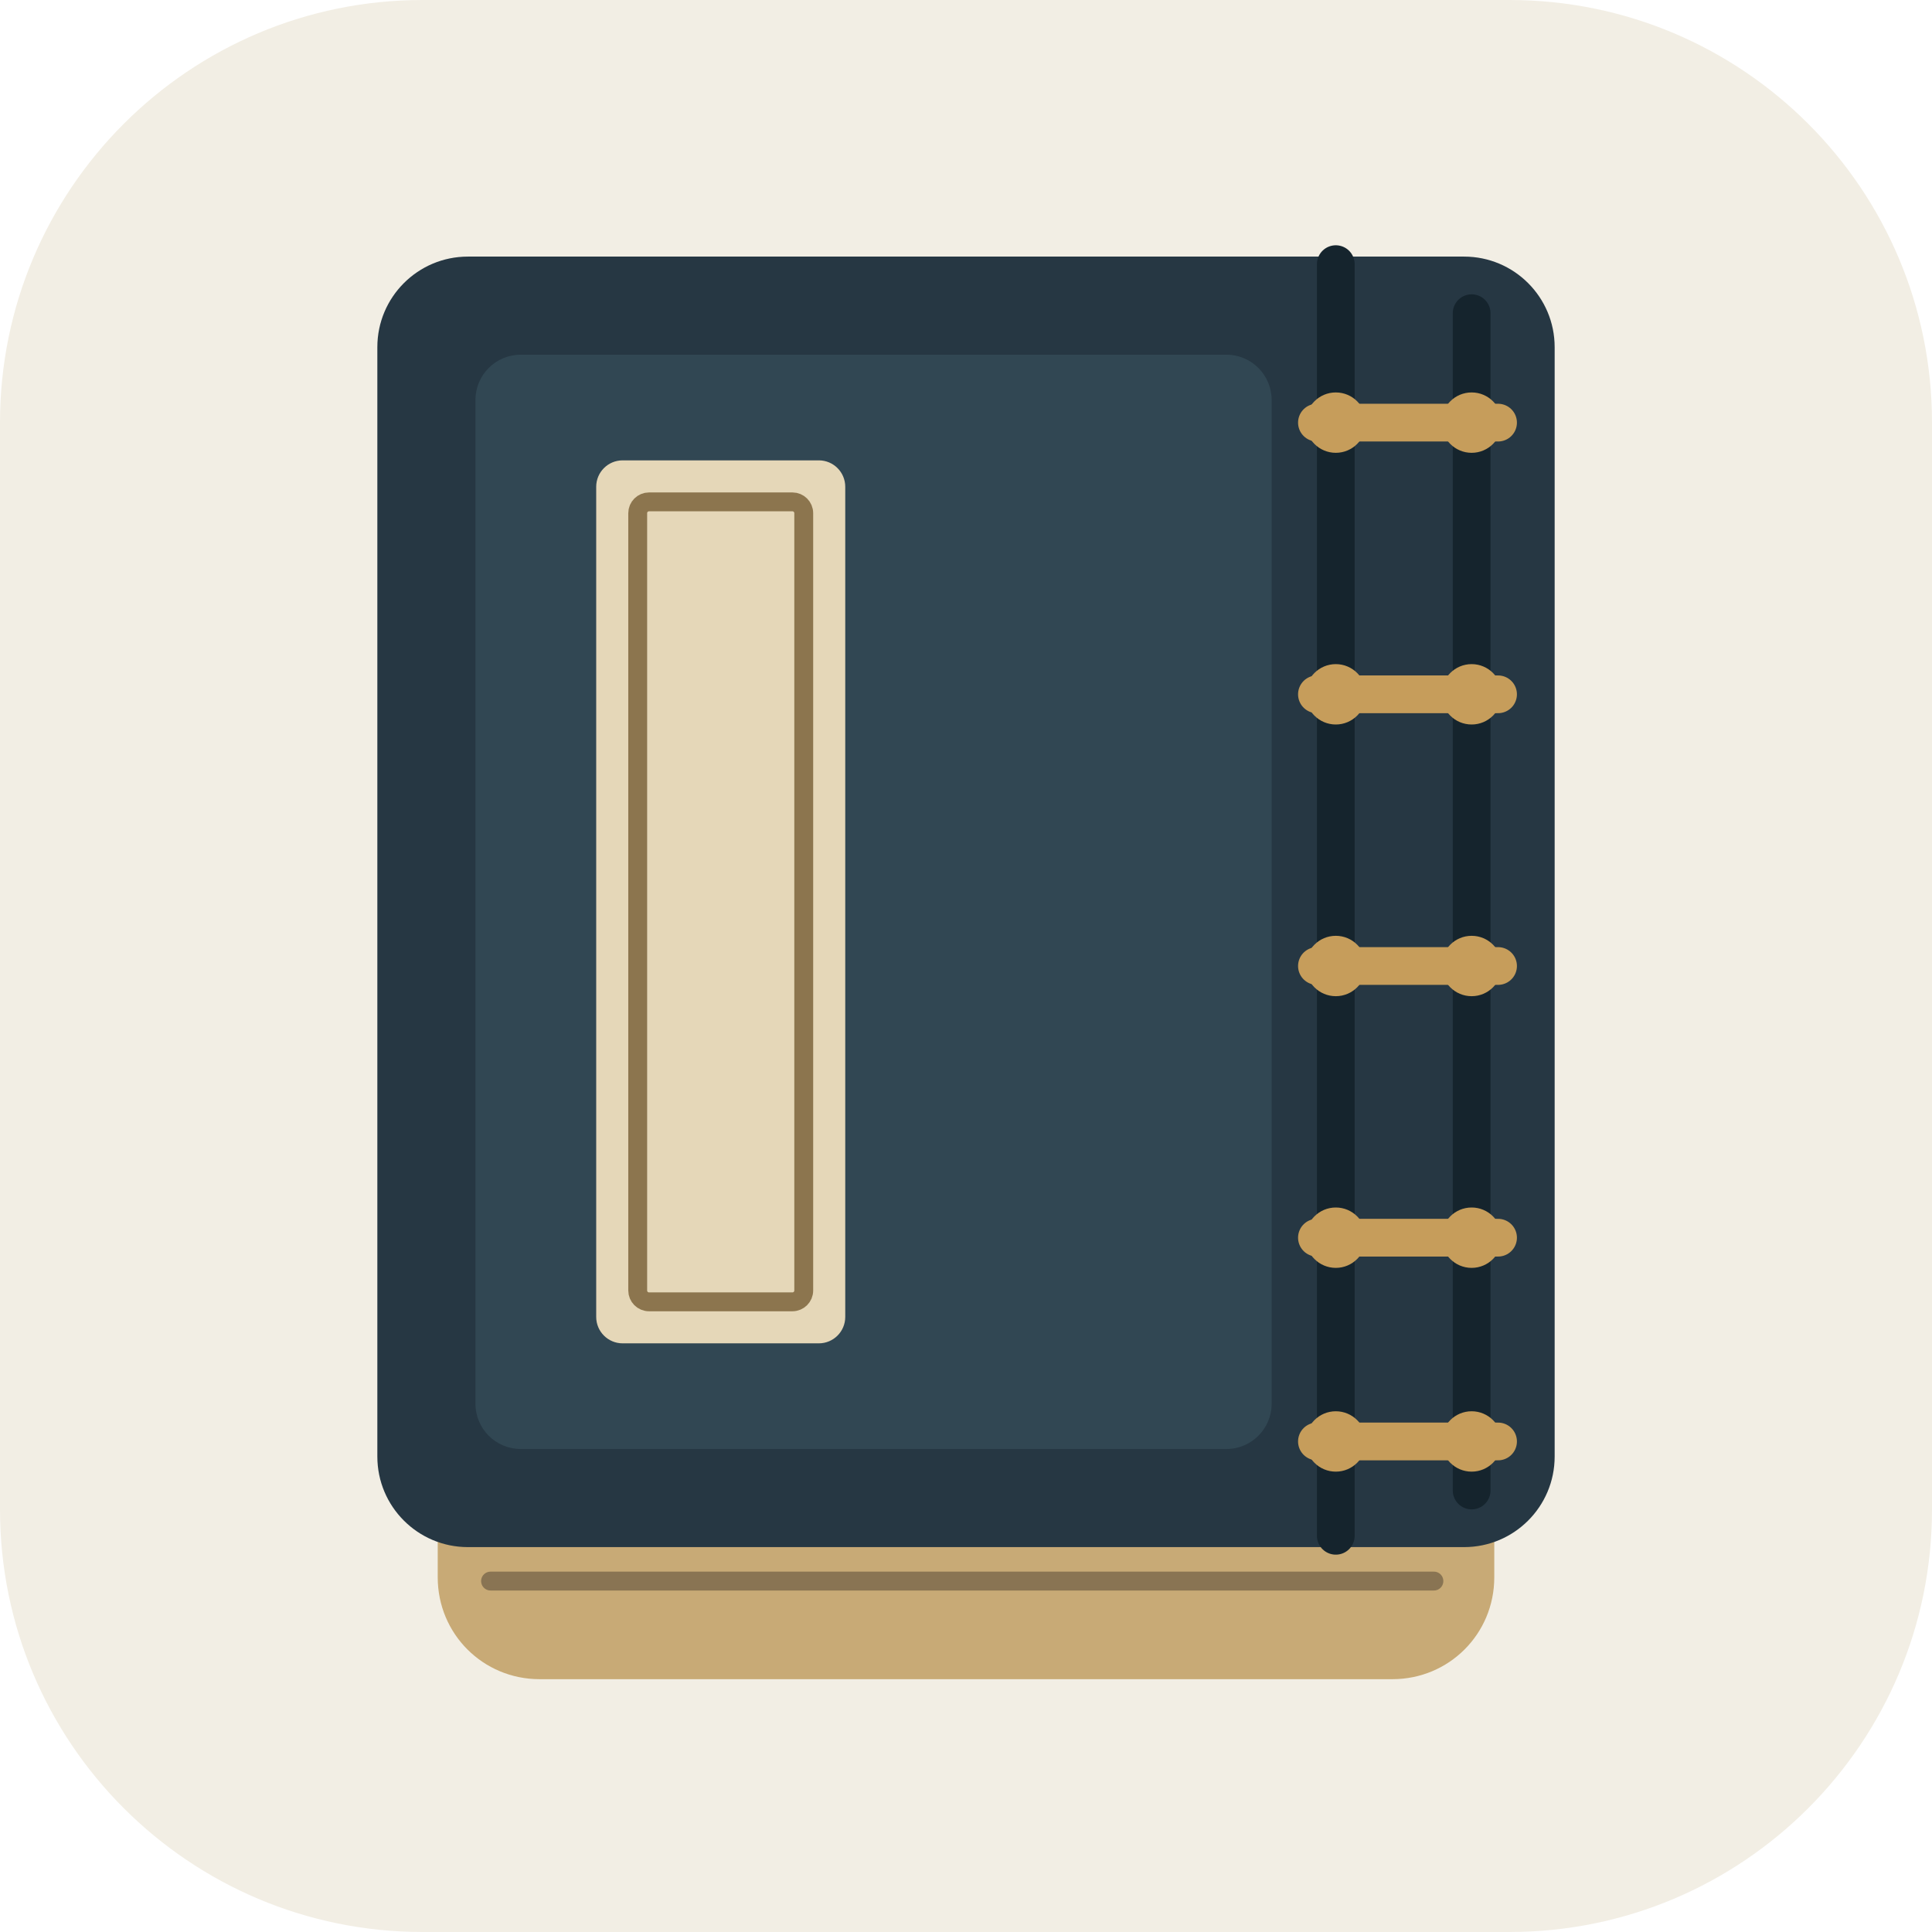
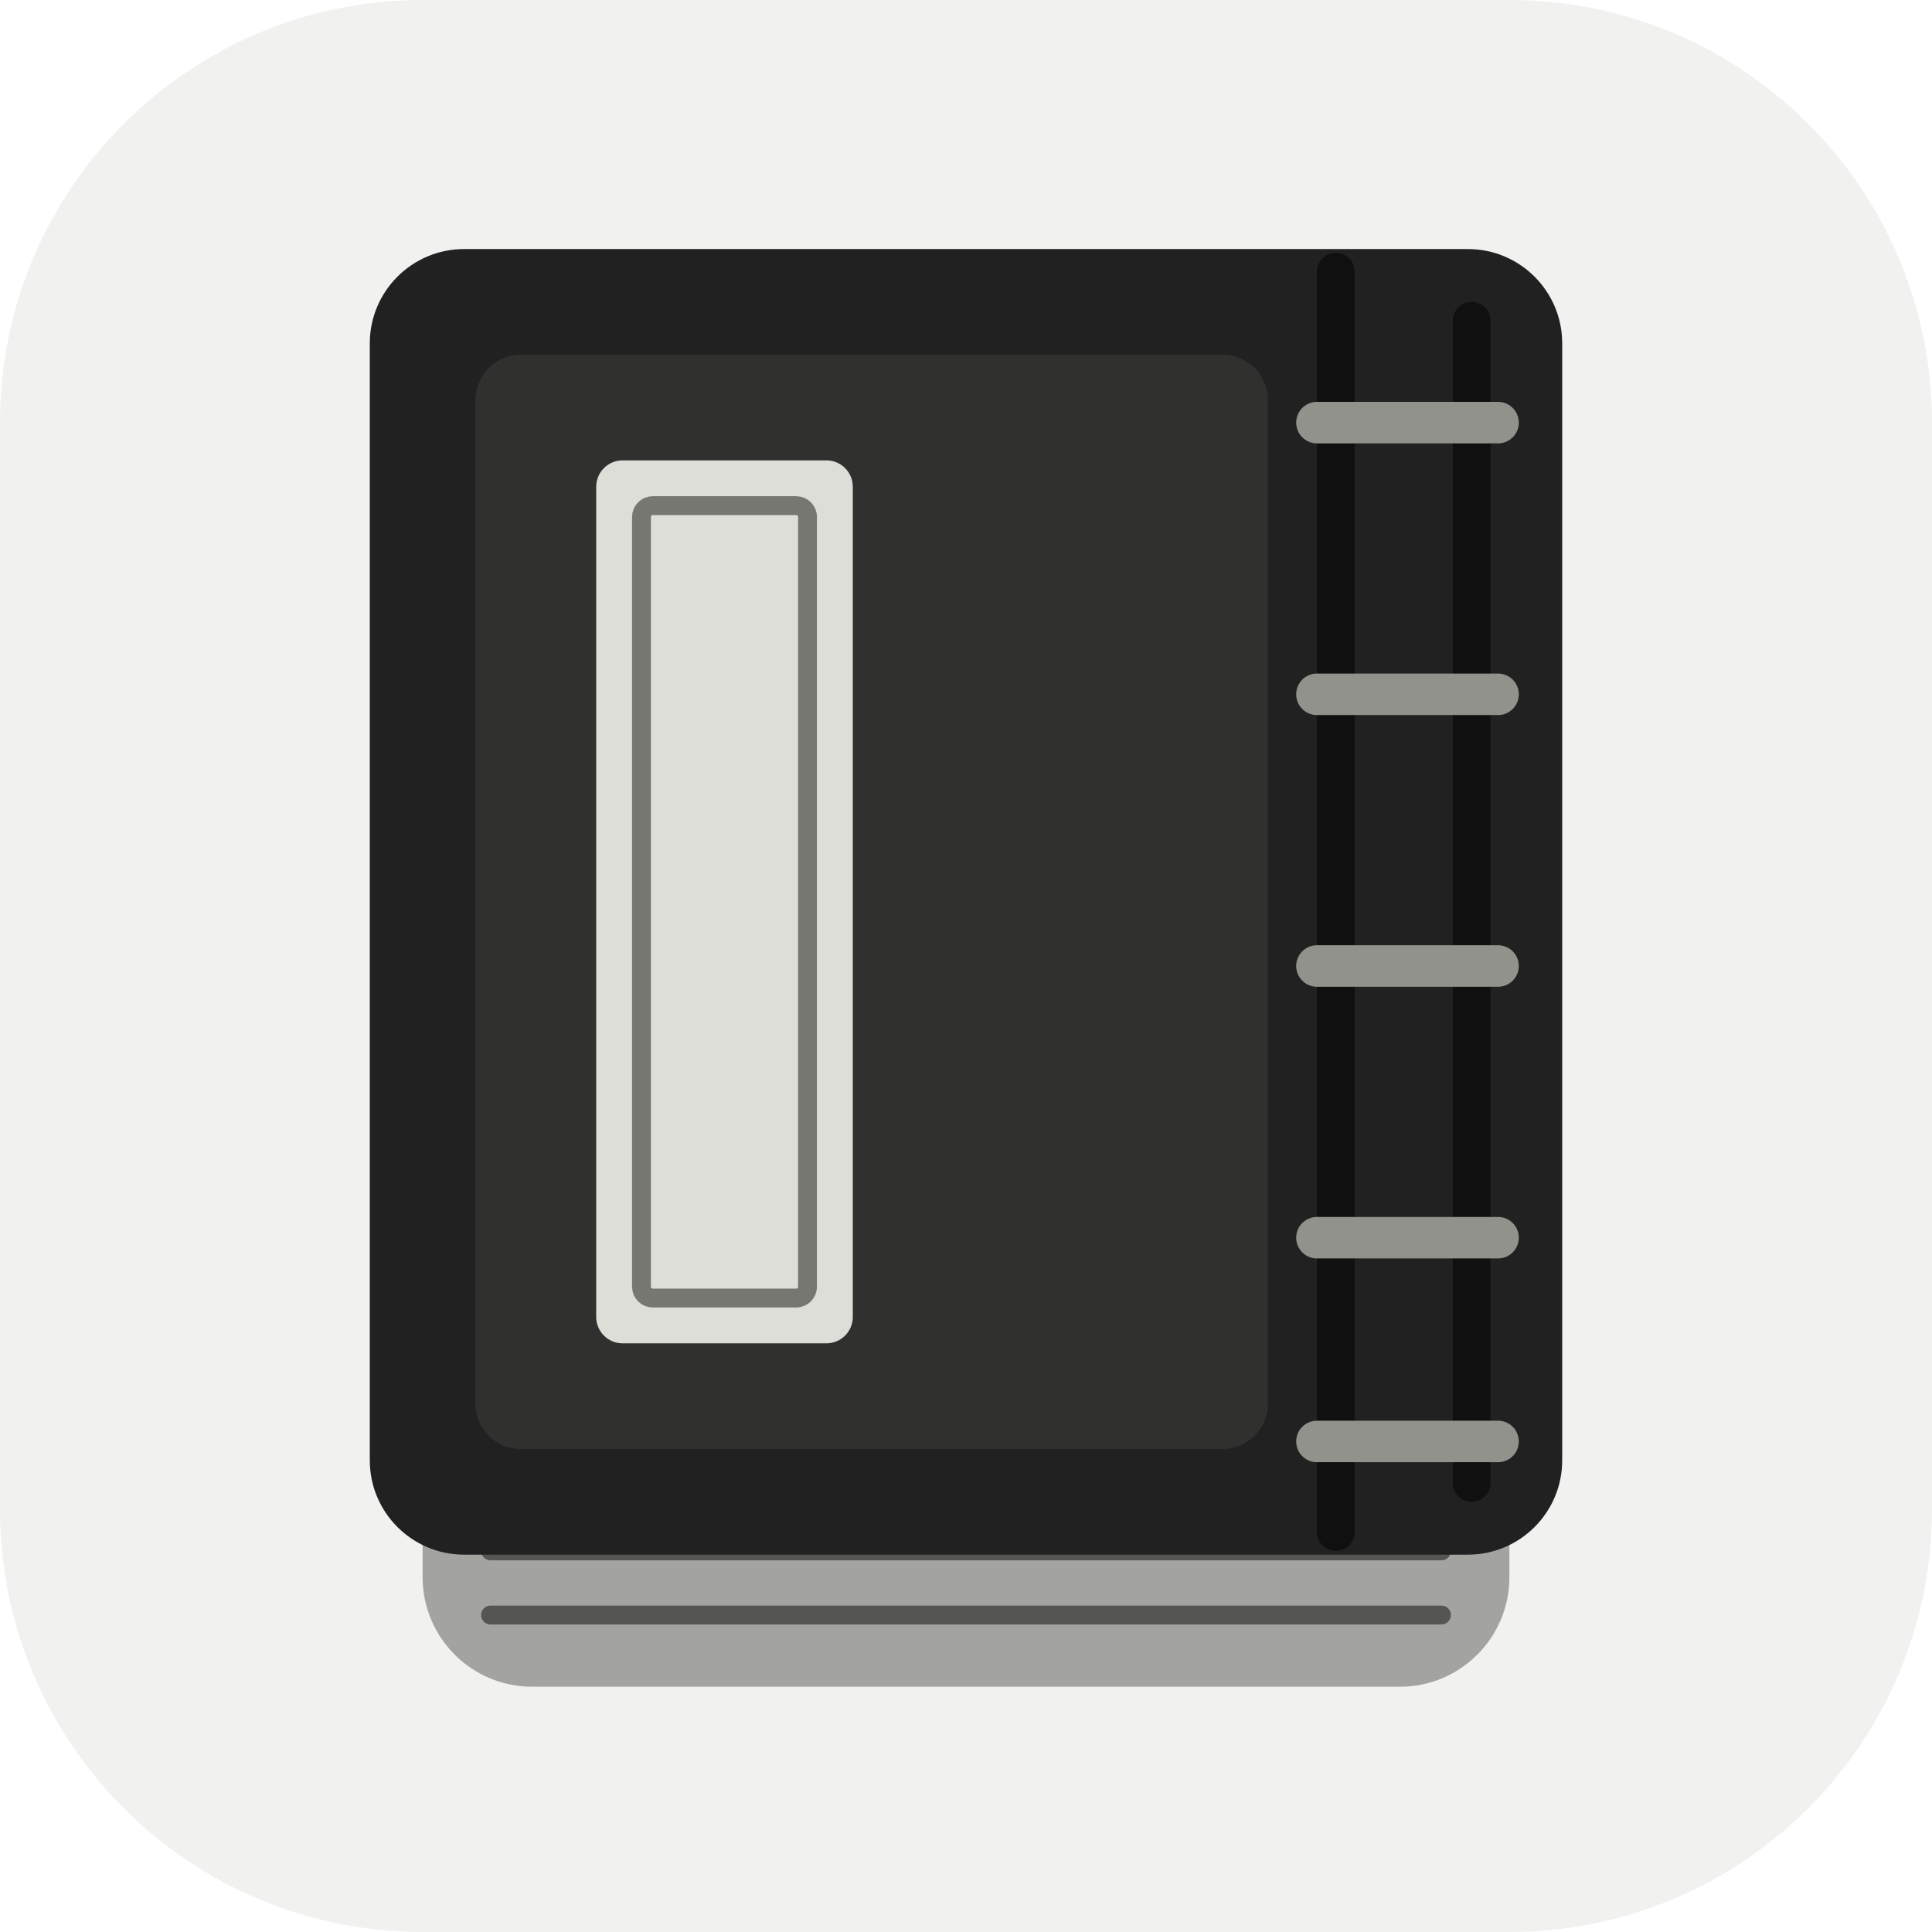
<svg xmlns="http://www.w3.org/2000/svg" viewBox="0 0 512 512" role="img" aria-labelledby="title">
-   <rect width="512" height="512" rx="112" fill="#f2eee4" />
-   <path d="M116 383h280v35c0 15-12 27-27 27H143c-15 0-27-12-27-27z" fill="#c8aa76" />
-   <path d="M130 391h250M130 405h250M130 419h250" fill="none" stroke="#705f45" stroke-width="5" stroke-linecap="round" opacity=".72" />
-   <rect x="100" y="68" width="312" height="342" rx="24" fill="#263743" />
-   <rect x="126" y="94" width="211" height="290" rx="12" fill="#314753" />
-   <rect x="158" y="122" width="66" height="234" rx="7" fill="#e5d7b8" />
-   <rect x="169" y="133" width="44" height="212" rx="3" fill="none" stroke="#8c754e" stroke-width="5" />
-   <path d="M354 70v337M390 83v312" fill="none" stroke="#15242d" stroke-width="10" stroke-linecap="round" />
-   <g fill="none" stroke="#c69d5b" stroke-width="10" stroke-linecap="round">
+   <rect width="512" height="512" rx="112" fill="#f1f1ef" />
+   <path d="M112 379h288v39c0 16-13 29-29 29H141c-16 0-29-13-29-29z" fill="#a3a3a0" />
+   <path d="M130 394h252M130 411h252M130 428h252" fill="none" stroke="#555553" stroke-width="5" stroke-linecap="round" />
+   <rect x="98" y="66" width="316" height="346" rx="25" fill="#202120" />
+   <rect x="126" y="94" width="210" height="290" rx="12" fill="#30312f" />
+   <rect x="158" y="122" width="68" height="234" rx="7" fill="#deded9" />
+   <rect x="170" y="134" width="44" height="210" rx="3" fill="none" stroke="#777772" stroke-width="5" />
+   <path d="M354 72v334M390 85v308" fill="none" stroke="#0f100f" stroke-width="10" stroke-linecap="round" />
+   <g fill="none" stroke="#92928d" stroke-width="11" stroke-linecap="round">
    <path d="M349 112h48" />
    <path d="M349 184h48" />
    <path d="M349 256h48" />
    <path d="M349 328h48" />
    <path d="M349 382h48" />
  </g>
-   <g fill="#c69d5b">
-     <circle cx="354" cy="112" r="8" />
-     <circle cx="390" cy="112" r="8" />
-     <circle cx="354" cy="184" r="8" />
-     <circle cx="390" cy="184" r="8" />
-     <circle cx="354" cy="256" r="8" />
-     <circle cx="390" cy="256" r="8" />
-     <circle cx="354" cy="328" r="8" />
-     <circle cx="390" cy="328" r="8" />
-     <circle cx="354" cy="382" r="8" />
-     <circle cx="390" cy="382" r="8" />
-   </g>
</svg>
